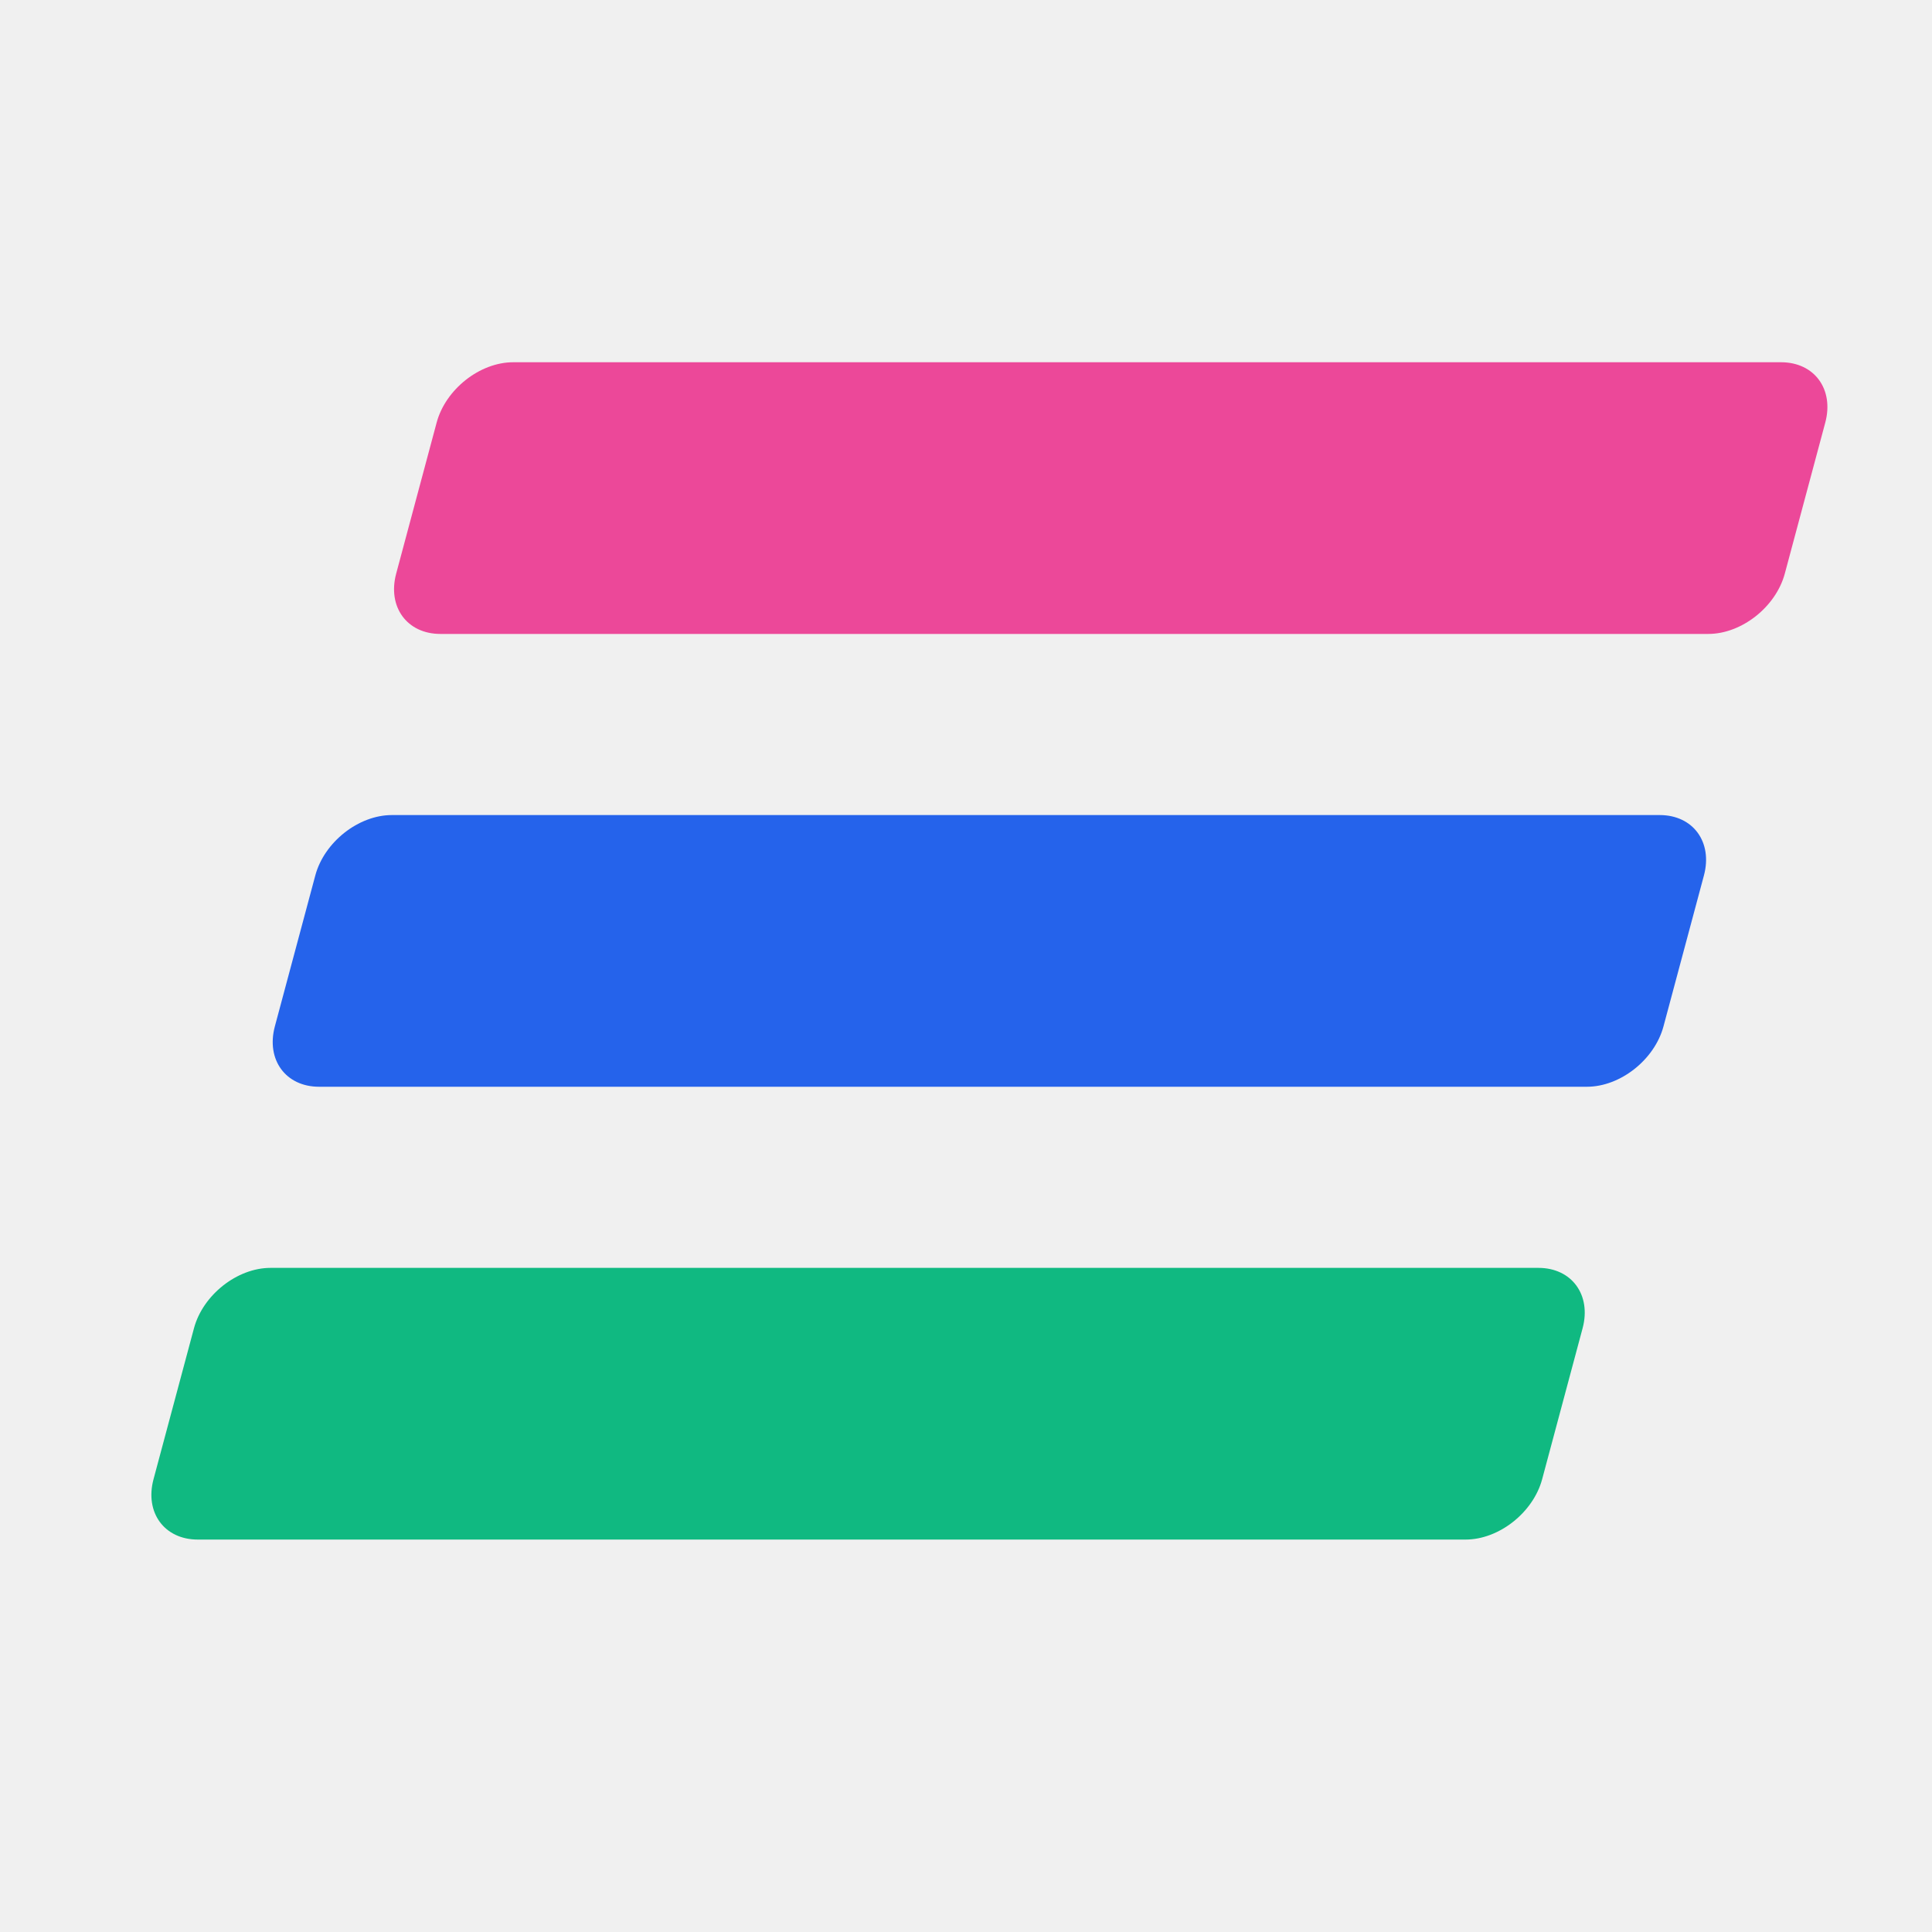
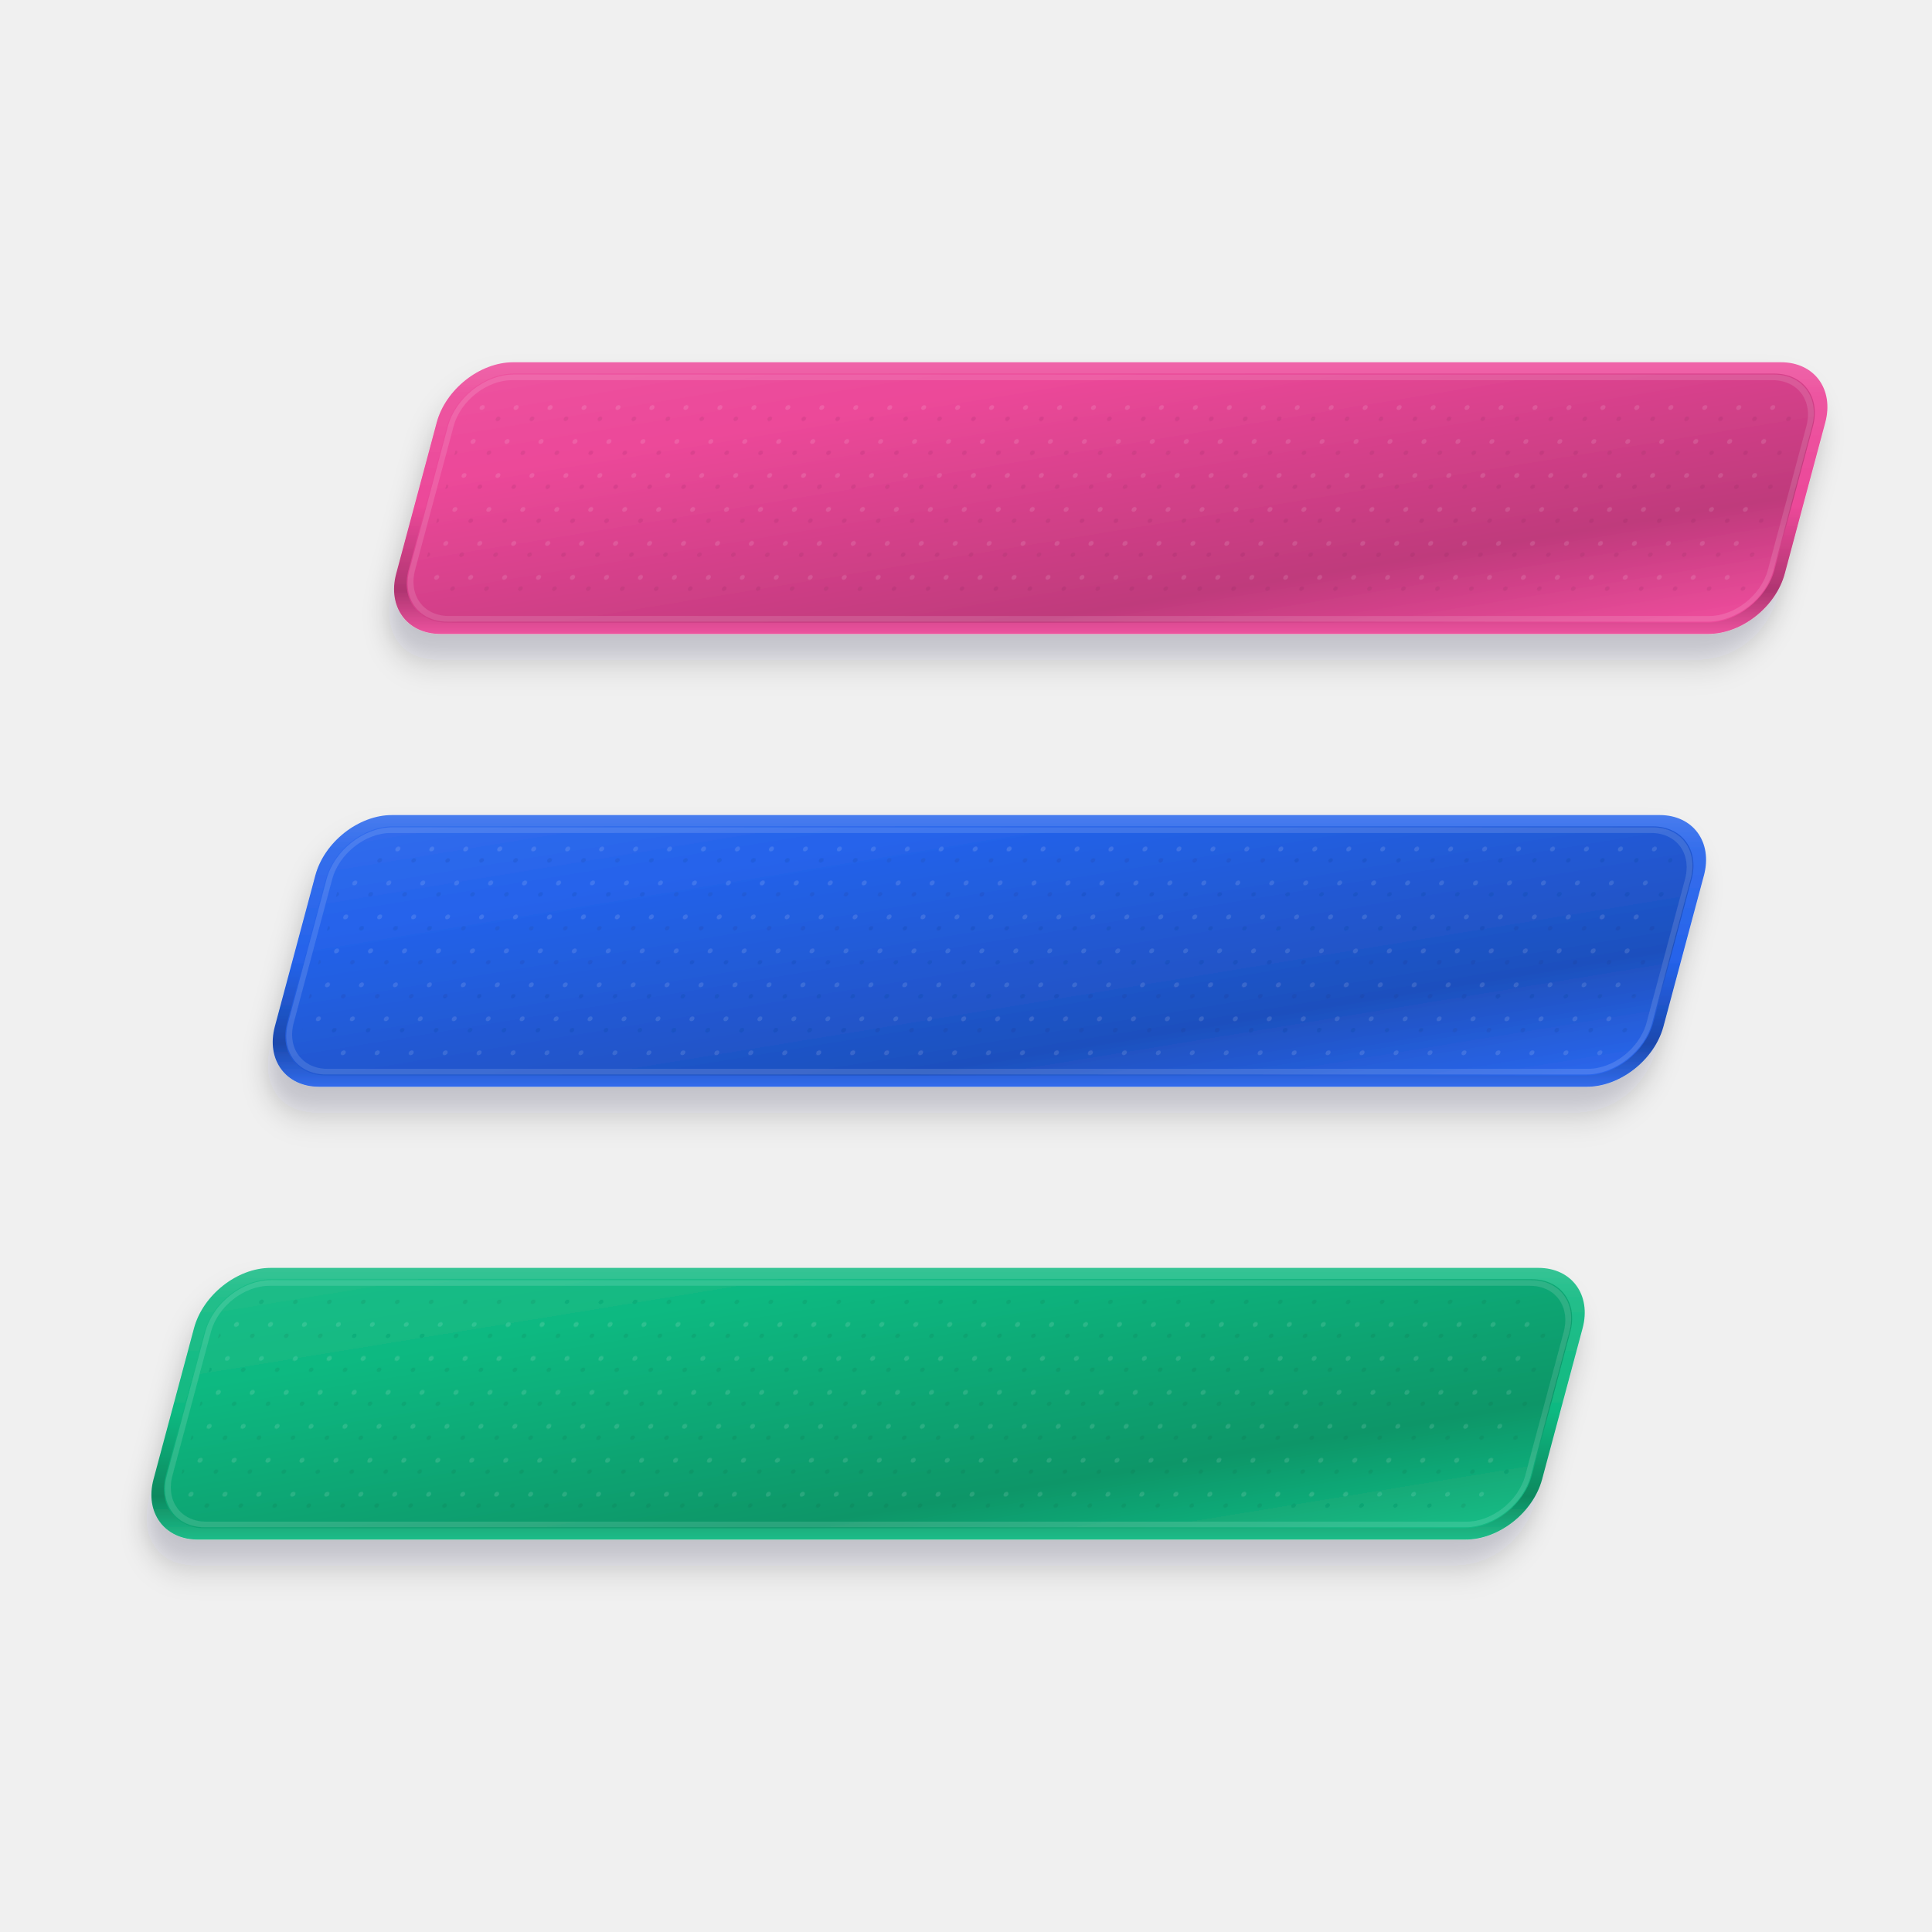
- <svg xmlns="http://www.w3.org/2000/svg" width="512" height="512" viewBox="0 0 512 512" fill="none">
-   <g transform="translate(120 96) skewX(-15)">
-     <rect x="0" y="0" width="368" height="72" rx="16" fill="#ec4899" />
-     <rect x="0" y="120" width="368" height="72" rx="16" fill="#2563eb" />
-     <rect x="0" y="240" width="368" height="72" rx="16" fill="#10b981" />
+ <svg xmlns="http://www.w3.org/2000/svg" width="100%" height="100%" viewBox="0 0 512 512" preserveAspectRatio="xMidYMid meet" fill="none" role="img" aria-labelledby="title desc">
+   <defs>
+     <linearGradient id="chrome-light" x1="0" y1="0" x2="0" y2="1">
+       <stop offset="0" stop-color="#CFCFCF" stop-opacity="1" />
+       <stop offset="0.08" stop-color="#121212" stop-opacity="1" />
+       <stop offset="0.42" stop-color="#252525" stop-opacity="1" />
+       <stop offset="0.72" stop-color="#767676" stop-opacity="1" />
+       <stop offset="0.88" stop-color="#090909" stop-opacity="1" />
+       <stop offset="1" stop-color="#D8D8D8" stop-opacity="1" />
+     </linearGradient>
+     <linearGradient id="shell-17-light-pink" x1="0" y1="0" x2="0" y2="1">
+       <stop offset="0" stop-color="#EF65A9" stop-opacity="1" />
+       <stop offset="0.13" stop-color="#ED55A0" stop-opacity="1" />
+       <stop offset="0.53" stop-color="#EC4899" stop-opacity="1" />
+       <stop offset="0.84" stop-color="#AF3571" stop-opacity="1" />
+       <stop offset="1" stop-color="#ED539F" stop-opacity="1" />
+     </linearGradient>
+     <linearGradient id="body-17-light-pink" x1="0" y1="0" x2="0.94" y2="1">
+       <stop offset="0" stop-color="#ED539F" stop-opacity="1" />
+       <stop offset="0.23" stop-color="#EC4899" stop-opacity="1" />
+       <stop offset="0.76" stop-color="#BF3A7C" stop-opacity="1" />
+       <stop offset="1" stop-color="#EC4C9B" stop-opacity="1" />
+     </linearGradient>
+     <linearGradient id="edge-17-light-pink" x1="0" y1="0" x2="1" y2="1">
+       <stop offset="0" stop-color="#FFFFFF" stop-opacity="0.8" />
+       <stop offset="0.28" stop-color="#FFFFFF" stop-opacity="0.18" />
+       <stop offset="0.72" stop-color="#FFFFFF" stop-opacity="0.05" />
+       <stop offset="1" stop-color="#FFFFFF" stop-opacity="0.55" />
+     </linearGradient>
+     <filter id="shadow-17-light-pink" x="-30%" y="-100%" width="160%" height="310%" color-interpolation-filters="sRGB">
+       <feDropShadow dx="0" dy="7" stdDeviation="4.5" flood-color="#111827" flood-opacity="0.2" />
+     </filter>
+     <pattern id="texture-17-light-pink" width="9" height="9" patternUnits="userSpaceOnUse">
+       <circle cx="2" cy="3" r="0.65" fill="#FFFFFF" fill-opacity="0.12" />
+       <circle cx="7" cy="6" r="0.6" fill="#712349" fill-opacity="0.11" />
+     </pattern>
+     <linearGradient id="shell-17-light-blue" x1="0" y1="0" x2="0" y2="1">
+       <stop offset="0" stop-color="#487CEE" stop-opacity="1" />
+       <stop offset="0.13" stop-color="#356EEC" stop-opacity="1" />
+       <stop offset="0.53" stop-color="#2563EB" stop-opacity="1" />
+       <stop offset="0.84" stop-color="#1B49AE" stop-opacity="1" />
+       <stop offset="1" stop-color="#326CEC" stop-opacity="1" />
+     </linearGradient>
+     <linearGradient id="body-17-light-blue" x1="0" y1="0" x2="0.94" y2="1">
+       <stop offset="0" stop-color="#326CEC" stop-opacity="1" />
+       <stop offset="0.23" stop-color="#2563EB" stop-opacity="1" />
+       <stop offset="0.76" stop-color="#1E50BE" stop-opacity="1" />
+       <stop offset="1" stop-color="#2A66EB" stop-opacity="1" />
+     </linearGradient>
+     <linearGradient id="edge-17-light-blue" x1="0" y1="0" x2="1" y2="1">
+       <stop offset="0" stop-color="#FFFFFF" stop-opacity="0.8" />
+       <stop offset="0.28" stop-color="#FFFFFF" stop-opacity="0.18" />
+       <stop offset="0.72" stop-color="#FFFFFF" stop-opacity="0.05" />
+       <stop offset="1" stop-color="#FFFFFF" stop-opacity="0.55" />
+     </linearGradient>
+     <filter id="shadow-17-light-blue" x="-30%" y="-100%" width="160%" height="310%" color-interpolation-filters="sRGB">
+       <feDropShadow dx="0" dy="7" stdDeviation="4.5" flood-color="#111827" flood-opacity="0.2" />
+     </filter>
+     <pattern id="texture-17-light-blue" width="9" height="9" patternUnits="userSpaceOnUse">
+       <circle cx="2" cy="3" r="0.65" fill="#FFFFFF" fill-opacity="0.12" />
+       <circle cx="7" cy="6" r="0.6" fill="#123071" fill-opacity="0.11" />
+     </pattern>
+     <linearGradient id="shell-17-light-green" x1="0" y1="0" x2="0" y2="1">
+       <stop offset="0" stop-color="#36C495" stop-opacity="1" />
+       <stop offset="0.13" stop-color="#21BE8A" stop-opacity="1" />
+       <stop offset="0.53" stop-color="#10B981" stop-opacity="1" />
+       <stop offset="0.84" stop-color="#0C895F" stop-opacity="1" />
+       <stop offset="1" stop-color="#1FBD89" stop-opacity="1" />
+     </linearGradient>
+     <linearGradient id="body-17-light-green" x1="0" y1="0" x2="0.94" y2="1">
+       <stop offset="0" stop-color="#1EBD89" stop-opacity="1" />
+       <stop offset="0.23" stop-color="#10B981" stop-opacity="1" />
+       <stop offset="0.76" stop-color="#0D9668" stop-opacity="1" />
+       <stop offset="1" stop-color="#15BA84" stop-opacity="1" />
+     </linearGradient>
+     <linearGradient id="edge-17-light-green" x1="0" y1="0" x2="1" y2="1">
+       <stop offset="0" stop-color="#FFFFFF" stop-opacity="0.8" />
+       <stop offset="0.28" stop-color="#FFFFFF" stop-opacity="0.18" />
+       <stop offset="0.72" stop-color="#FFFFFF" stop-opacity="0.05" />
+       <stop offset="1" stop-color="#FFFFFF" stop-opacity="0.55" />
+     </linearGradient>
+     <filter id="shadow-17-light-green" x="-30%" y="-100%" width="160%" height="310%" color-interpolation-filters="sRGB">
+       <feDropShadow dx="0" dy="7" stdDeviation="4.5" flood-color="#111827" flood-opacity="0.2" />
+     </filter>
+     <pattern id="texture-17-light-green" width="9" height="9" patternUnits="userSpaceOnUse">
+       <circle cx="2" cy="3" r="0.65" fill="#FFFFFF" fill-opacity="0.12" />
+       <circle cx="7" cy="6" r="0.6" fill="#08593E" fill-opacity="0.11" />
+     </pattern>
+   </defs>
+   <g transform="translate(120 96) skewX(-15)" shape-rendering="geometricPrecision">
+     <g data-bar="pink" filter="url(#shadow-17-light-pink)">
+       <rect x="0" y="0" width="368" height="72" rx="16" fill="url(#shell-17-light-pink)" />
+       <rect x="3" y="3" width="362" height="66" rx="14" fill="url(#body-17-light-pink)" />
+       <rect x="7" y="7" width="354" height="58" rx="12" fill="url(#texture-17-light-pink)" />
+       <rect x="4" y="4" width="360" height="64" rx="13" fill="none" stroke="#FFFFFF" stroke-opacity="0.13" stroke-width="1.5" />
+     </g>
+     <g data-bar="blue" filter="url(#shadow-17-light-blue)">
+       <rect x="0" y="120" width="368" height="72" rx="16" fill="url(#shell-17-light-blue)" />
+       <rect x="3" y="123" width="362" height="66" rx="14" fill="url(#body-17-light-blue)" />
+       <rect x="7" y="127" width="354" height="58" rx="12" fill="url(#texture-17-light-blue)" />
+       <rect x="4" y="124" width="360" height="64" rx="13" fill="none" stroke="#FFFFFF" stroke-opacity="0.13" stroke-width="1.5" />
+     </g>
+     <g data-bar="green" filter="url(#shadow-17-light-green)">
+       <rect x="0" y="240" width="368" height="72" rx="16" fill="url(#shell-17-light-green)" />
+       <rect x="3" y="243" width="362" height="66" rx="14" fill="url(#body-17-light-green)" />
+       <rect x="7" y="247" width="354" height="58" rx="12" fill="url(#texture-17-light-green)" />
+       <rect x="4" y="244" width="360" height="64" rx="13" fill="none" stroke="#FFFFFF" stroke-opacity="0.13" stroke-width="1.5" />
+     </g>
  </g>
</svg>
